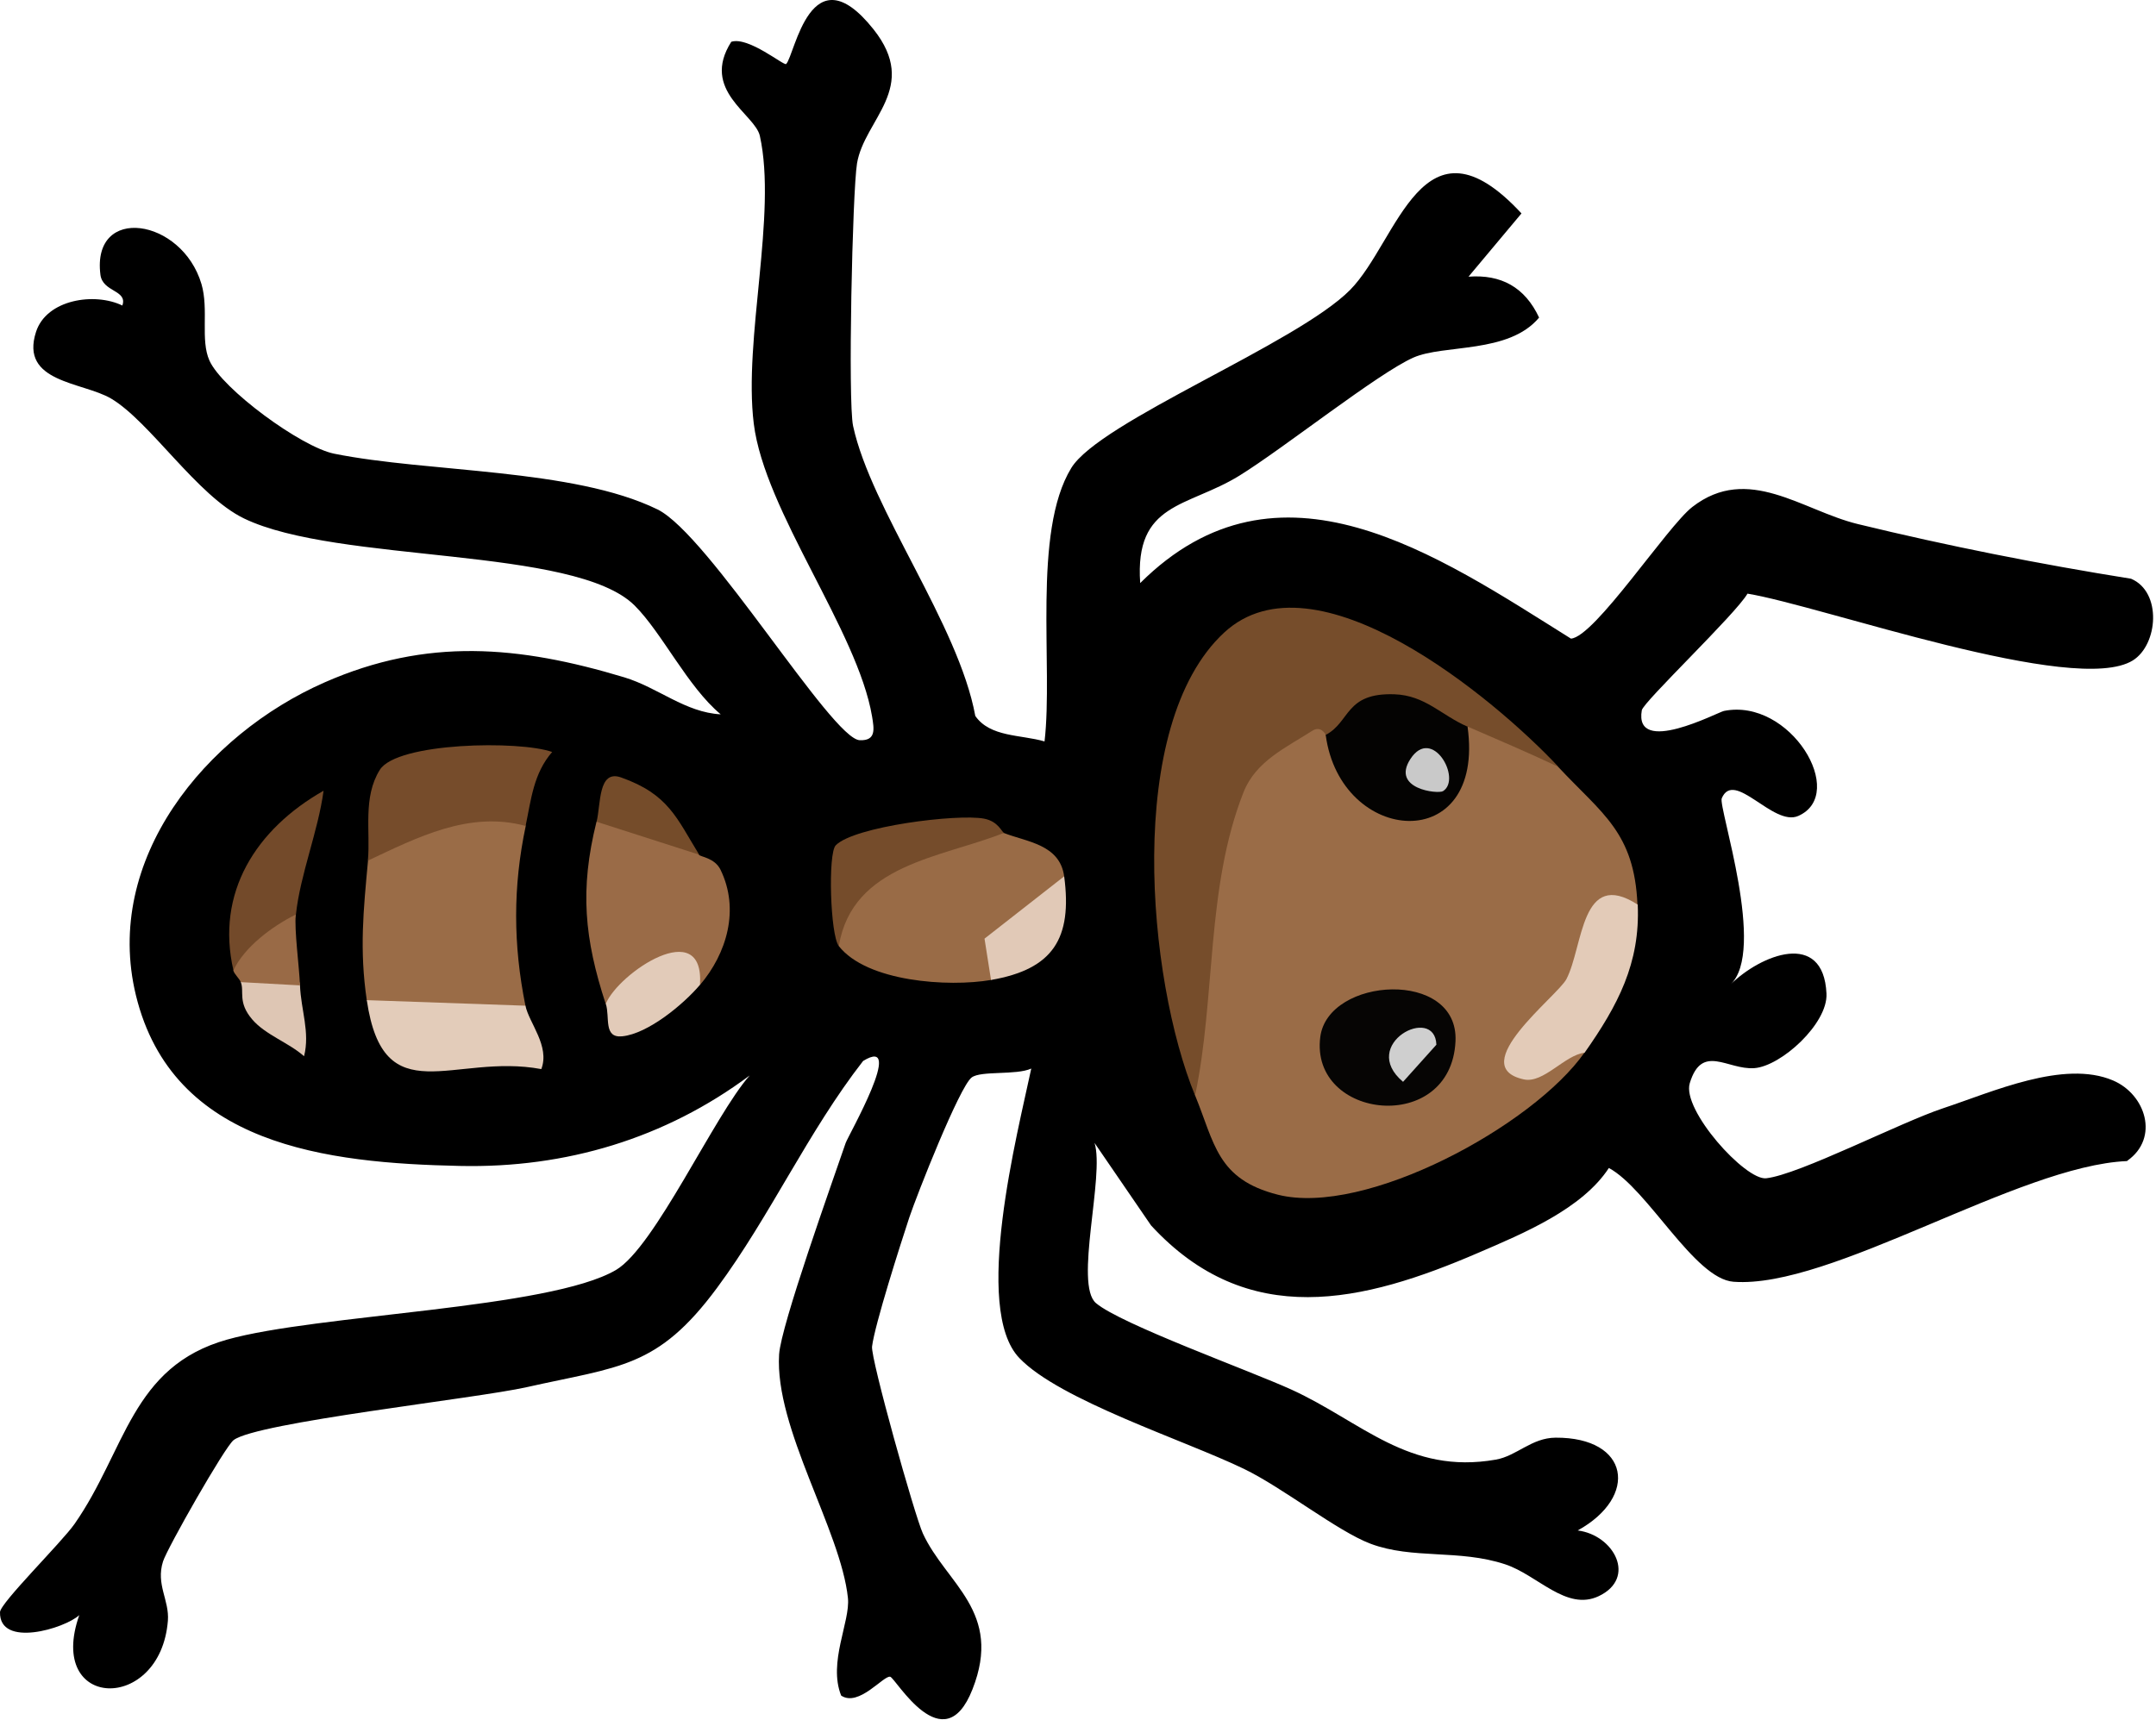
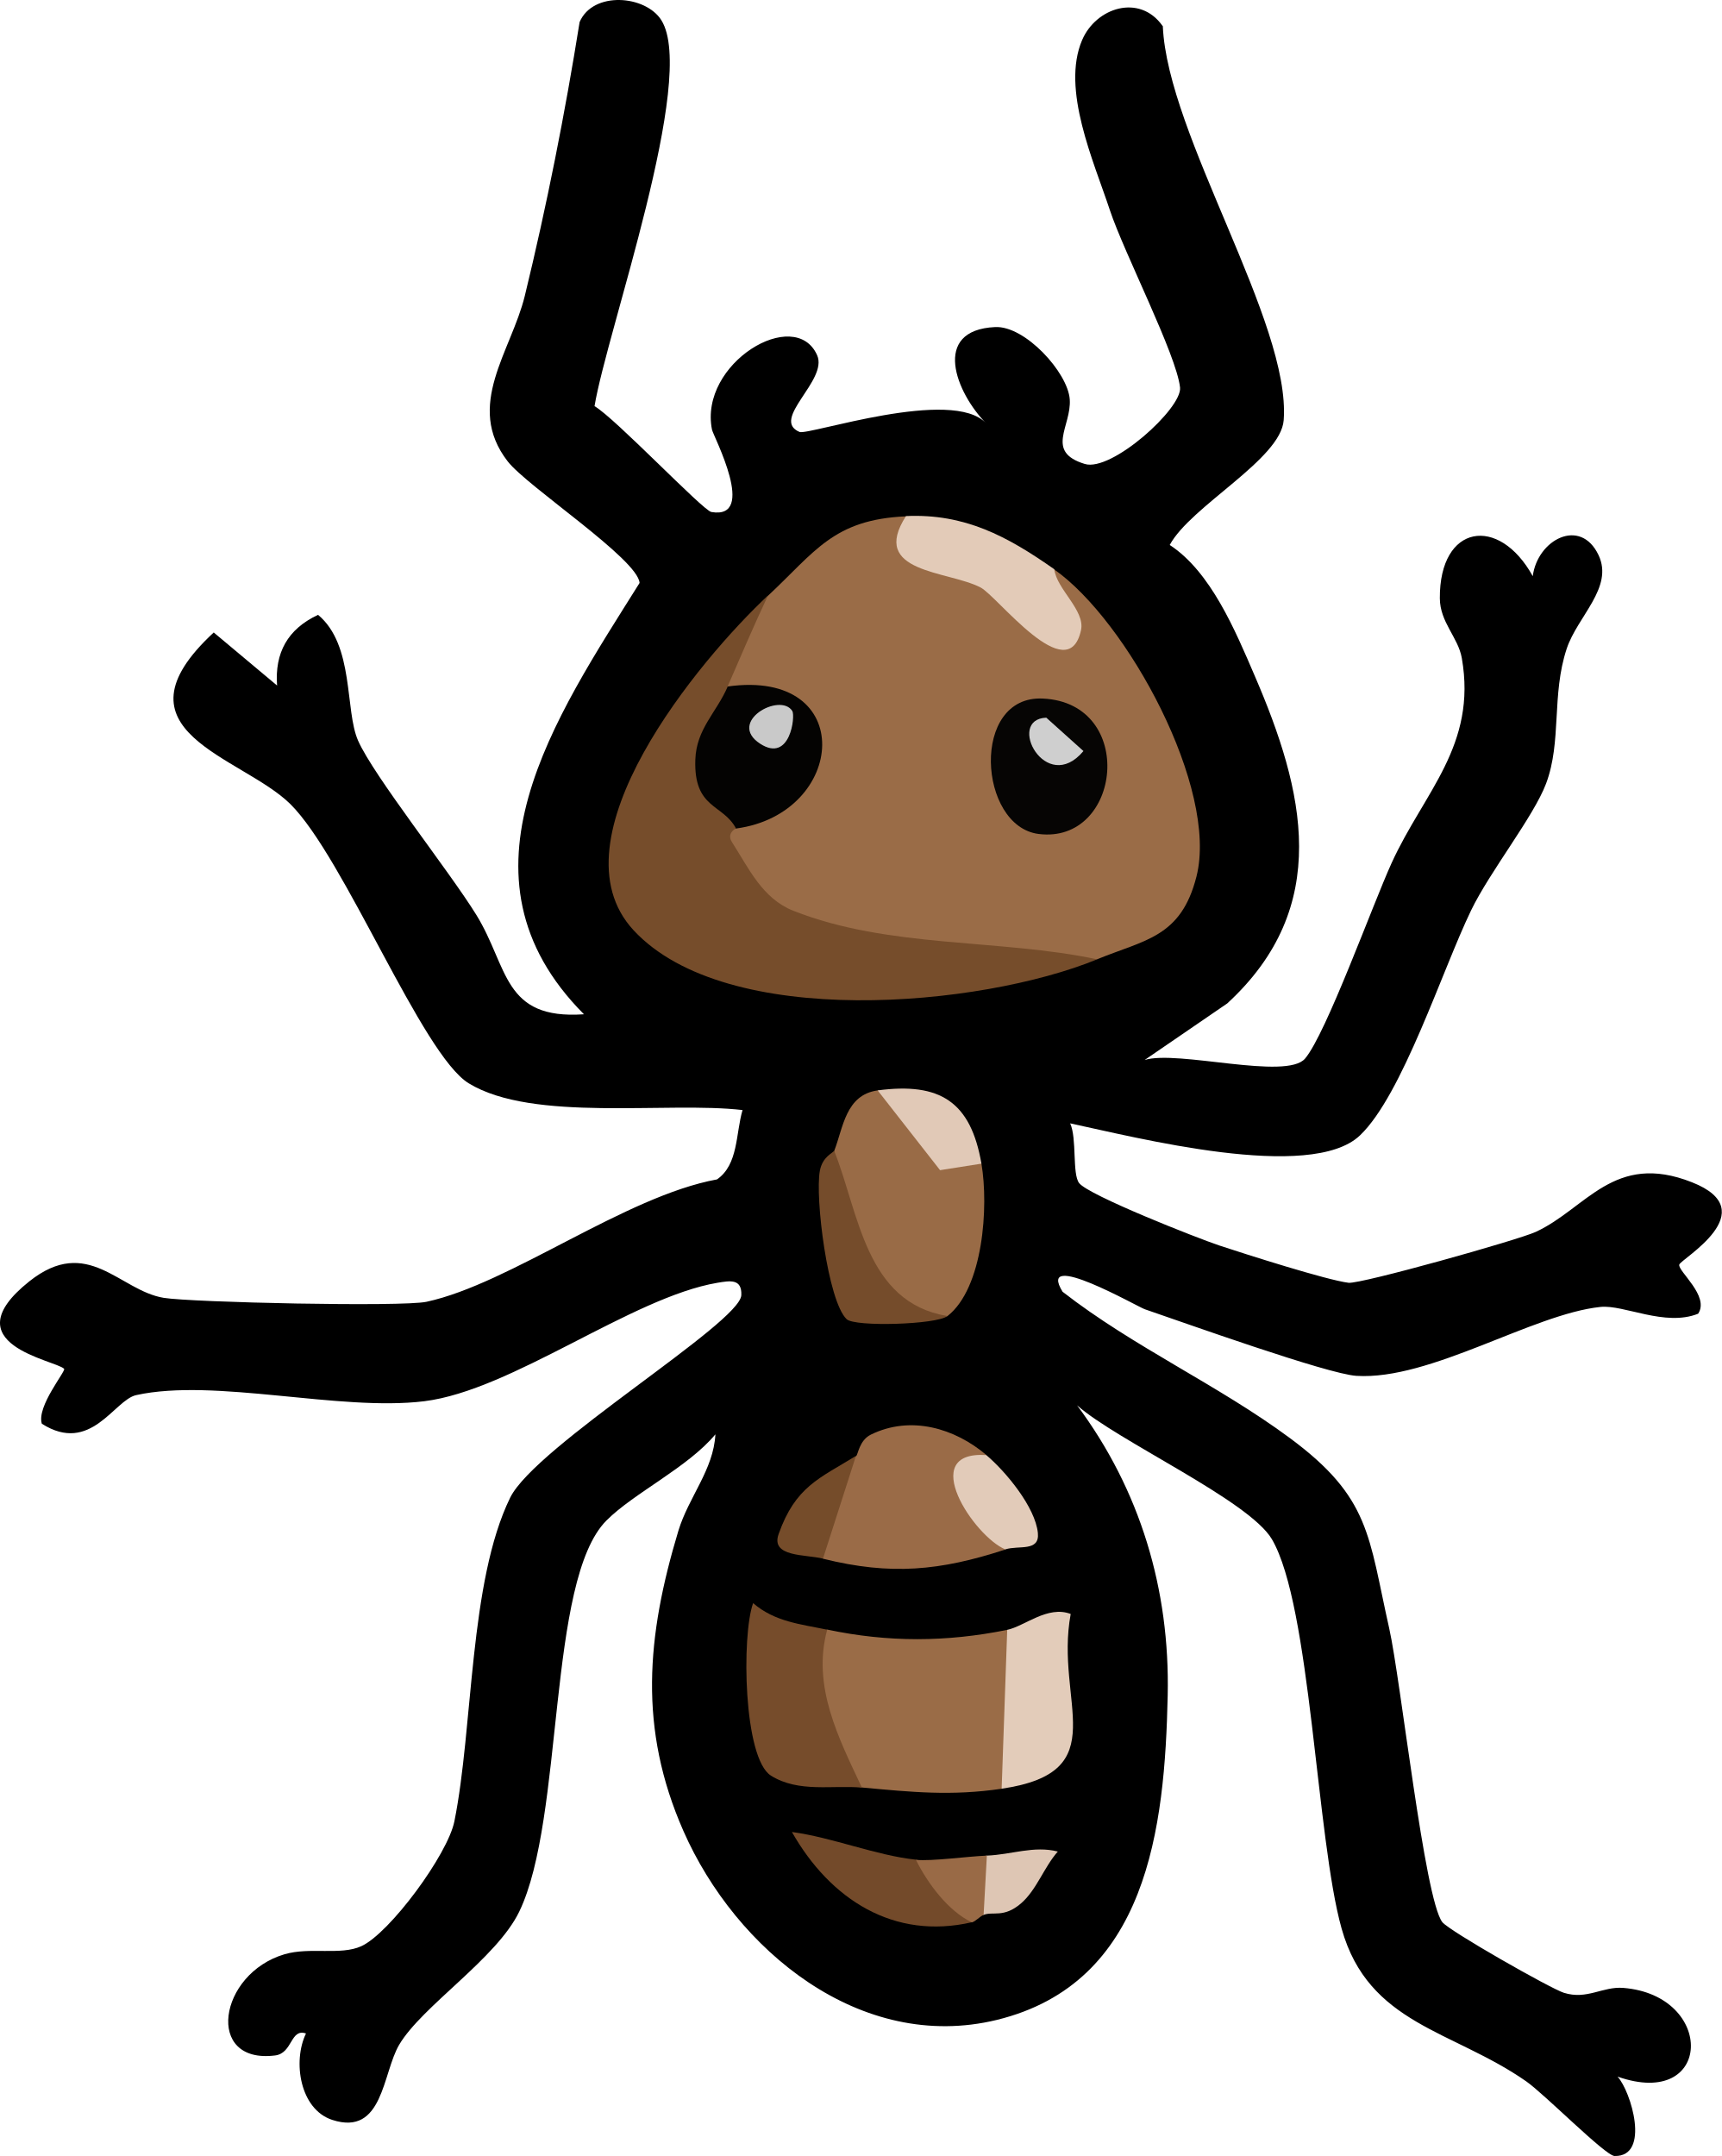
- <svg xmlns="http://www.w3.org/2000/svg" width="100%" height="100%" viewBox="0 0 663 529" version="1.1" xml:space="preserve" style="fill-rule:evenodd;clip-rule:evenodd;stroke-linejoin:round;stroke-miterlimit:2;">
-   <clipPath id="_clip1">
-     <polygon points="662.11,0 662.11,528.839 0,528.839 0,0 662.11,0 " />
-   </clipPath>
-   <g clip-path="url(#_clip1)">
-     <path id="path6" d="M654.086,357.146c-33.5,1.417 -91,39.375 -121,37.125c-12.042,-0.875 -26.375,-28.541 -38.334,-35c-8.25,12.625 -26.291,20.125 -40.041,26.042c-35.5,15.333 -71,23.958 -100.75,-8.375l-17.375,-25.375c3.166,10.042 -6.334,43.583 0.458,49.292c7.708,6.5 47.083,20.666 60.083,26.583c21.625,9.875 36.042,26.25 62.875,21.541c6.417,-1.125 10.959,-6.708 18.375,-6.75c22.75,-0.125 25.625,18.125 6.792,28.542c11.167,1.417 18.25,14.625 6.458,20.208c-9.958,4.709 -18.791,-6.5 -28.75,-9.791c-14.208,-4.709 -28.458,-1.459 -41.416,-6.334c-10.167,-3.833 -26.959,-17.25 -38.959,-23.041c-18.375,-8.875 -56.625,-21.084 -69.041,-34.084c-14.5,-15.124 -0.542,-69.166 3.666,-89.041c-4.625,2.125 -15.5,0.583 -18.333,2.75c-3.75,2.875 -16.833,36.083 -19.167,43.042c-2.708,8.208 -10.625,32.958 -11.458,39.708c-0.458,3.666 13.125,52.083 15.625,57.5c7.167,15.541 24.708,24 15.25,47.958c-8.875,22.583 -23.625,-3.5 -25.292,-3.875c-2,-0.5 -9.666,9.417 -15.083,5.792c-4.083,-10.209 2.833,-22.75 2.083,-30c-2.166,-20.834 -22.583,-52.25 -21.166,-74.958c0.583,-8.959 16.291,-52.792 20.458,-65c0.708,-2.125 18.667,-33.417 5.375,-25.25c-16.917,21.708 -28.625,47.791 -44.917,69.791c-18.333,24.792 -30,24.125 -58.5,30.542c-15.791,3.541 -83.041,10.833 -90.166,16.291c-2.709,2.084 -20.459,33.334 -21.709,37.334c-2.25,7.125 2,11.875 1.5,18.25c-2.291,28.416 -37.541,27.541 -27.25,-1.75c-4.458,4.125 -24.625,10.208 -24.375,-0.917c0.042,-2.792 18.959,-21.458 22.917,-27.125c15.792,-22.625 17.417,-48.417 46.917,-56.708c27.708,-7.792 99.166,-9.417 119.583,-21.417c11.958,-7.041 30.25,-47.583 41.125,-59.833c-26,19.375 -56.542,28.542 -89.083,27.833c-40.834,-0.875 -88.375,-6.208 -99.667,-52.5c-10.167,-41.833 21.458,-80.166 58.042,-96.25c31.458,-13.833 59.666,-11.333 92.166,-1.541c10.417,3.166 18.709,10.791 29.625,11.375c-10.166,-8.459 -18.041,-25.084 -26.458,-33.459c-18.375,-18.333 -91.333,-12.875 -120.125,-26.791c-14.417,-6.959 -28.917,-29.792 -40.875,-36.875c-8.75,-5.167 -28.167,-4.875 -23.083,-20.542c3.25,-10 18.041,-12.208 26.541,-8.083c1.667,-4.834 -6.083,-4.042 -6.75,-9.5c-2.708,-21.625 25.084,-17.417 31.084,2.916c2.291,7.834 -0.417,17.167 2.458,23.542c3.917,8.708 28.167,26.583 38.375,28.625c28.917,5.833 73.458,4.458 99.375,17.125c15.833,7.75 53.625,70.667 62.208,71c5.125,0.208 4.417,-3.5 3.792,-7.333c-4.458,-26.334 -33.042,-63.084 -36.375,-90.042c-3.208,-26.042 7.208,-64.333 1.875,-88.5c-1.5,-6.75 -18.333,-13.958 -8.792,-28.958c5.292,-1.709 16.25,7.5 16.875,6.833c2.709,-2.708 7.5,-34.958 26.834,-10.708c14.333,18 -2.792,27.666 -5.042,41.291c-1.417,8.667 -2.833,73.209 -1.208,80.75c5.541,25.667 32.416,61 37.583,89.209c4.583,6.583 14.042,5.708 21.292,7.833c2.708,-23.125 -3.834,-64.375 8.208,-84.083c8.75,-14.375 69.375,-38.209 85.792,-54.834c14.75,-15 22.208,-56.375 52.666,-23.5l-16.291,19.459c10,-0.75 17.333,3.208 21.708,12.583c-9.333,11.208 -29.292,8.167 -38.625,12.292c-10.875,4.791 -40.042,28 -53.542,36.333c-16,9.875 -32.25,8.042 -30.5,33.042c42.584,-42.375 91.209,-8.75 132.459,17.083c7.291,-0.458 29.625,-34.542 37.333,-40.5c17.125,-13.292 33.792,1.083 50.833,5.25c27.75,6.75 55.917,12.333 84.084,16.833c9.583,4.084 8.291,20.292 0.541,25.125c-17.75,11.042 -95.625,-16.791 -118.5,-20.541c-3.583,6.25 -32.041,33.291 -32.5,35.875c-2.458,14.25 23.334,0.625 25.25,0.208c20.417,-4.125 38.167,25.542 22.875,32.292c-7.708,3.416 -19.708,-14.459 -23.541,-5.417c-1.125,2.667 13.916,47.125 2.583,57.375c9.375,-9.292 28.708,-17.042 29.625,2.708c0.458,9.209 -13.958,22.334 -22.208,22.917c-8.25,0.583 -16.084,-7.708 -19.834,4.625c-2.5,8.208 17.084,29.958 23.5,29.25c10.125,-1.125 41.25,-17.167 54.417,-21.542c15.125,-5 37.125,-15 52.25,-8.541c10.042,4.291 14.292,17.666 4.417,24.666l-0.125,0.125Z" style="fill-rule:nonzero;" />
-     <path id="path8" d="M503.586,278.271c-9.334,2.5 -14.917,11.125 -16.792,25.917c-21.667,22.708 -23.417,27.75 -5.25,15.167l5.708,4.416c-15.791,22.5 -67.416,50.542 -94.333,43.709c-18.708,-4.75 -19.375,-15.834 -25.417,-30.542c-2.75,-28 -3.041,-82.667 15.209,-104.667c6,-7.25 26.625,-20.833 24.958,-6.208l6.417,2c5.333,22.5 32.958,26.833 31.583,-0.333l5.583,-4.209c9.334,-0.916 18.667,3.209 27.959,12.417c13.458,14.417 23.375,20.042 24.333,42.333l0.042,0Z" style="fill:#9a6c47;fill-rule:nonzero;" />
-     <path id="path10" d="M451.294,223.521l-7.5,2.834c-14.25,-11 -20.667,-7.459 -32.208,1.958l-3.875,-2.25c-0,-0 -1.417,-3.042 -4.209,-1.25c-8.041,5.167 -17.291,9.292 -21.083,18.833c-11.625,29.417 -8.542,63.25 -14.917,93.334c-14.666,-35.75 -21.833,-113.834 8.917,-142.375c27.917,-25.875 83.208,20.291 102.833,41.291c-9.25,-4.375 -18.583,-8.333 -27.958,-12.416l-0,0.041Z" style="fill:#764d2b;fill-rule:nonzero;" />
-     <path id="path12" d="M161.586,309.355c-0.375,2.291 -1.167,5.75 -2.792,5.916c-11.333,1.125 -41.083,1.542 -46,-7.583c-2.292,-15.542 -1.042,-27.583 0.375,-42.958c2.708,-14.292 43.5,-26.375 48.5,-10.667c-3.958,18.708 -3.875,36.583 -0.083,55.333l-0,-0.041Z" style="fill:#9a6c47;fill-rule:nonzero;" />
-     <path id="path14" d="M327.252,269.563c-2.125,9.042 -8,16.167 -17.625,21.417c0.625,5.25 0.917,8.208 -4.875,10.458c-13.125,2.25 -38.208,0.583 -46.833,-10.458c-4.875,-27.792 29.375,-37.625 50.792,-34.75c7,2.75 17.208,3.458 18.541,13.375l0,-0.042Z" style="fill:#996b46;fill-rule:nonzero;" />
-     <path id="path16" d="M215.252,302.938c-8,-8.333 -15.083,-1.333 -22.333,6.25l-6.667,-0.417c-6.541,-20.041 -8,-35.125 -2.833,-55.958c7.708,-10.25 23.917,2.792 31.542,10.125c0.375,0.625 4.791,0.917 6.583,4.542c6,12.25 1.958,25.791 -6.292,35.5l0,-0.042Z" style="fill:#9a6b47;fill-rule:nonzero;" />
-     <path id="path18" d="M161.627,254.063c-17.375,-4.75 -33.416,3.583 -48.5,10.667c0.834,-9.084 -1.625,-19.417 3.667,-27.917c5.292,-8.5 43.083,-9.083 53,-5.5c-5.75,6.625 -6.458,14.625 -8.167,22.75Z" style="fill:#764c2b;fill-rule:nonzero;" />
-     <path id="path20" d="M487.294,323.813c-6.125,0.708 -12.625,9.542 -18.708,8.208c-18.292,-4 10.5,-25.708 13.125,-30.875c5.208,-10.041 4.375,-34.208 21.916,-22.875c0.792,18.042 -6.125,31 -16.333,45.542Z" style="fill:#e3cbb8;fill-rule:nonzero;" />
-     <path id="path22" d="M161.586,309.355c1.083,5.291 7.583,12.416 4.875,19.5c-27.084,-5.042 -48.5,13.958 -53.667,-21.209l48.792,1.709Z" style="fill:#e3ccba;fill-rule:nonzero;" />
-     <path id="path24" d="M91.002,281.313c-1.875,8.833 -9.666,17.542 -19.208,17.208c-5.542,-23.958 6.958,-43.5 27.708,-55.291c-1.666,12.458 -7.208,25.833 -8.5,38.083Z" style="fill:#734a2a;fill-rule:nonzero;" />
-     <path id="path26" d="M257.919,290.938c-2.583,-3.292 -3.375,-28.417 -0.917,-30.917c5.625,-5.791 37.375,-9.75 45.584,-8.208c4.416,0.833 5.416,4.083 6.166,4.375c-19.208,7.667 -46.583,9.583 -50.791,34.75l-0.042,-0Z" style="fill:#754c2b;fill-rule:nonzero;" />
-     <path id="path28" d="M215.252,302.938c-5.125,6.042 -16,15.042 -23.916,15.833c-5.875,0.584 -3.709,-5.916 -5.042,-10c3.875,-9.5 30.375,-27.291 28.958,-5.833Z" style="fill:#e2cbb9;fill-rule:nonzero;" />
-     <path id="path30" d="M304.752,301.438l-2,-12.708l24.5,-19.167c2.542,19.167 -3.458,28.583 -22.5,31.875Z" style="fill:#e1c9b7;fill-rule:nonzero;" />
-     <path id="path32" d="M183.461,252.771c1.333,-5.375 0.416,-16.166 7.541,-13.625c14.584,5.167 17.084,12.5 24,23.75l-31.541,-10.125Z" style="fill:#754c2a;fill-rule:nonzero;" />
-     <path id="path34" d="M92.252,303.105c0.292,7.583 3.125,14.416 1.25,21.791c-4.75,-4.208 -11.833,-6.541 -15.916,-11.291c-4.584,-5.334 -2.375,-8.625 -3.542,-11.5c1.042,-8.917 17.292,-7.584 18.208,1Z" style="fill:#dec6b4;fill-rule:nonzero;" />
-     <path id="path36" d="M92.252,303.105l-18.208,-1c-0.5,-1.209 -2,-2.459 -2.292,-3.584c3.417,-7.25 11.917,-13.583 19.209,-17.208c-0.5,4.708 1.041,15.75 1.291,21.792Z" style="fill:#996a46;fill-rule:nonzero;" />
-     <path id="path38" d="M407.669,226.063c7.625,-4 5.958,-13.042 21.167,-12.5c9.458,0.333 14.375,6.458 22.458,9.958c5.583,39.959 -39.083,36.542 -43.625,2.542Z" style="fill:#040302;fill-rule:nonzero;" />
-     <path id="path40" d="M447.586,320.313c-1.375,28.917 -44.834,24.167 -41.584,-1.333c2.375,-18.542 42.667,-20.959 41.584,1.333Z" style="fill:#060504;fill-rule:nonzero;" />
-     <path id="path42" d="M443.752,243.355c-1.541,0.958 -16.041,-0.625 -10.041,-9.875c6.708,-10.334 15.916,6.166 10.041,9.875Z" style="fill:#c9c9c9;fill-rule:nonzero;" />
-     <path id="path44" d="M441.711,321.355l-10.25,11.416c-13.792,-11.583 9.791,-23.916 10.25,-11.416Z" style="fill:#cfcfcf;fill-rule:nonzero;" />
-   </g>
+ <svg xmlns="http://www.w3.org/2000/svg" id="Layer_1" version="1.1" viewBox="0 0 126.921 158.906" width="126.921" height="158.906">
+   <defs id="defs4">
+     <style id="style2">
+       .st0 {
+         fill: #e3ccba;
+       }
+ 
+       .st1 {
+         fill: #764c2b;
+       }
+ 
+       .st2 {
+         fill: #e1c9b7;
+       }
+ 
+       .st3 {
+         fill: #754c2a;
+       }
+ 
+       .st4 {
+         fill: #c9c9c9;
+       }
+ 
+       .st5 {
+         fill: #e3cbb8;
+       }
+ 
+       .st6 {
+         fill: #060504;
+       }
+ 
+       .st7 {
+         fill: #734a2a;
+       }
+ 
+       .st8 {
+         fill: #996b46;
+       }
+ 
+       .st9 {
+         fill: #9a6c47;
+       }
+ 
+       .st10 {
+         fill: #dec6b4;
+       }
+ 
+       .st11 {
+         fill: #996a46;
+       }
+ 
+       .st12 {
+         fill: #754c2b;
+       }
+ 
+       .st13 {
+         fill: #cfcfcf;
+       }
+ 
+       .st14 {
+         fill: #040302;
+       }
+ 
+       .st15 {
+         fill: #9a6b47;
+       }
+ 
+       .st16 {
+         fill: #e2cbb9;
+       }
+ 
+       .st17 {
+         fill: #764d2b;
+       }
+     </style>
+   </defs>
+   <path d="m 85.715,1.926 c 0.34,8.04 9.45,21.84 8.91,29.04 -0.21,2.89 -6.85,6.33 -8.4,9.2 3.03,1.98 4.83,6.31 6.25,9.61 3.68,8.52 5.75,17.04 -2.01,24.18 l -6.09,4.17 c 2.41,-0.76 10.46,1.52 11.83,-0.11 1.56,-1.85 4.96,-11.3 6.38,-14.42 2.37,-5.19 6.3,-8.65 5.17,-15.09 -0.27,-1.54 -1.61,-2.63 -1.62,-4.41 -0.03,-5.46 4.35,-6.15 6.85,-1.63 0.34,-2.68 3.51,-4.38 4.85,-1.55 1.13,2.39 -1.56,4.51 -2.35,6.9 -1.13,3.41 -0.35,6.83 -1.52,9.94 -0.92,2.44 -4.14,6.47 -5.53,9.35 -2.13,4.41 -5.06,13.59 -8.18,16.57 -3.63,3.48 -16.6,0.13 -21.37,-0.88 0.51,1.11 0.14,3.72 0.66,4.4 0.69,0.9 8.66,4.04 10.33,4.6 1.97,0.65 7.91,2.55 9.53,2.75 0.88,0.11 12.5,-3.15 13.8,-3.75 3.73,-1.72 5.76,-5.93 11.51,-3.66 5.42,2.13 -0.84,5.67 -0.93,6.07 -0.12,0.48 2.26,2.32 1.39,3.62 -2.45,0.98 -5.46,-0.68 -7.2,-0.5 -5,0.52 -12.54,5.42 -17.99,5.08 -2.15,-0.14 -12.67,-3.91 -15.6,-4.91 -0.51,-0.17 -8.02,-4.48 -6.06,-1.29 5.21,4.06 11.47,6.87 16.75,10.78 5.95,4.4 5.79,7.2 7.33,14.04 0.85,3.79 2.6,19.93 3.91,21.64 0.5,0.65 8,4.91 8.96,5.21 1.71,0.54 2.85,-0.48 4.38,-0.36 6.82,0.55 6.61,9.01 -0.42,6.54 0.99,1.07 2.45,5.91 -0.22,5.85 -0.67,-0.01 -5.15,-4.55 -6.51,-5.5 -5.43,-3.79 -11.62,-4.18 -13.61,-11.26 -1.87,-6.65 -2.26,-23.8 -5.14,-28.7 -1.69,-2.87 -11.42,-7.26 -14.36,-9.87 4.65,6.24 6.85,13.57 6.68,21.38 -0.21,9.8 -1.49,21.21 -12.6,23.92 -10.04,2.44 -19.24,-5.15 -23.1,-13.93 -3.32,-7.55 -2.72,-14.32 -0.37,-22.12 0.76,-2.5 2.59,-4.49 2.73,-7.11 -2.03,2.44 -6.02,4.33 -8.03,6.35 -4.4,4.41 -3.09,21.92 -6.43,28.83 -1.67,3.46 -7.15,6.94 -8.85,9.81 -1.24,2.1 -1.17,6.76 -4.93,5.54 -2.4,-0.78 -2.93,-4.33 -1.94,-6.37 -1.16,-0.4 -0.97,1.46 -2.28,1.62 -5.19,0.65 -4.18,-6.02 0.7,-7.46 1.88,-0.55 4.12,0.1 5.65,-0.59 2.09,-0.94 6.38,-6.76 6.87,-9.21 1.4,-6.94 1.07,-17.63 4.11,-23.85 1.86,-3.8 16.96,-12.87 17.04,-14.93 0.05,-1.23 -0.84,-1.06 -1.76,-0.91 -6.32,1.07 -15.14,7.93 -21.61,8.73 -6.25,0.77 -15.44,-1.73 -21.24,-0.45 -1.62,0.36 -3.35,4.4 -6.95,2.11 -0.41,-1.27 1.8,-3.9 1.64,-4.05 -0.65,-0.65 -8.39,-1.8 -2.57,-6.44 4.32,-3.44 6.64,0.67 9.91,1.21 2.08,0.34 17.57,0.68 19.38,0.29 6.16,-1.33 14.64,-7.78 21.41,-9.02 1.58,-1.1 1.37,-3.37 1.88,-5.11 -5.55,-0.65 -15.45,0.92 -20.18,-1.97 -3.45,-2.1 -9.17,-16.65 -13.16,-20.59 -3.6,-3.54 -13.53,-5.33 -5.64,-12.64 l 4.67,3.91 c -0.18,-2.4 0.77,-4.16 3.02,-5.21 2.69,2.24 1.96,7.03 2.95,9.27 1.15,2.61 6.72,9.61 8.72,12.85 2.37,3.84 1.93,7.74 7.93,7.32 -10.17,-10.22 -2.1,-21.89 4.1,-31.79 -0.11,-1.75 -8.29,-7.11 -9.72,-8.96 -3.19,-4.11 0.26,-8.11 1.26,-12.2 1.62,-6.66 2.96,-13.42 4.04,-20.18 0.98,-2.3 4.87,-1.99 6.03,-0.13 2.65,4.26 -4.03,22.95 -4.93,28.44 1.5,0.86 7.99,7.69 8.61,7.8 3.42,0.59 0.15,-5.6 0.05,-6.06 -0.99,-4.9 6.13,-9.16 7.75,-5.49 0.82,1.85 -3.47,4.73 -1.3,5.65 0.64,0.27 11.31,-3.34 13.77,-0.62 -2.23,-2.25 -4.09,-6.89 0.65,-7.11 2.21,-0.11 5.36,3.35 5.5,5.33 0.14,1.98 -1.85,3.86 1.11,4.76 1.97,0.6 7.19,-4.1 7.02,-5.64 -0.27,-2.43 -4.12,-9.9 -5.17,-13.06 -1.2,-3.63 -3.6,-8.91 -2.05,-12.54 1.03,-2.41 4.24,-3.43 5.92,-1.06 z" id="path6" />
+   <path class="st9" d="m 66.785,38.046 c 0.6,2.24 2.67,3.58 6.22,4.03 5.45,5.2 6.66,5.62 3.64,1.26 l 1.06,-1.37 c 5.4,3.79 12.13,16.18 10.49,22.64 -1.14,4.49 -3.8,4.65 -7.33,6.1 -6.72,0.66 -19.84,0.73 -25.12,-3.65 -1.74,-1.44 -5,-6.39 -1.49,-5.99 l 0.48,-1.54 c 5.4,-1.28 6.44,-7.91 -0.08,-7.58 l -1.01,-1.34 c -0.22,-2.24 0.77,-4.48 2.98,-6.71 3.46,-3.23 4.81,-5.61 10.16,-5.84 z" id="path8" />
+   <path class="st17" d="m 53.645,50.596 0.68,1.8 c -2.64,3.42 -1.79,4.96 0.47,7.73 l -0.54,0.93 c 0,0 -0.73,0.34 -0.3,1.01 1.24,1.93 2.23,4.15 4.52,5.06 7.06,2.79 15.18,2.05 22.4,3.58 -8.58,3.52 -27.32,5.24 -34.17,-2.14 -6.21,-6.7 4.87,-19.97 9.91,-24.68 -1.05,2.22 -2,4.46 -2.98,6.71 z" id="path10" />
+   <path class="st9" d="m 74.245,120.126 c 0.55,0.09 1.38,0.28 1.42,0.67 0.27,2.72 0.37,9.86 -1.82,11.04 -3.73,0.55 -6.62,0.25 -10.31,-0.09 -3.43,-0.65 -6.33,-10.44 -2.56,-11.64 4.49,0.95 8.78,0.93 13.28,0.02 z" id="path12" />
+   <path class="st8" d="m 64.695,80.366 c 2.17,0.51 3.88,1.92 5.14,4.23 1.26,-0.15 1.97,-0.22 2.51,1.17 0.54,3.15 0.14,9.17 -2.51,11.24 -6.67,1.17 -9.03,-7.05 -8.34,-12.19 0.66,-1.68 0.83,-4.13 3.21,-4.45 z" id="path14" />
+   <path class="st15" d="m 72.705,107.246 c -2,1.92 -0.32,3.62 1.5,5.36 l -0.1,1.6 c -4.81,1.57 -8.43,1.92 -13.43,0.68 -2.46,-1.85 0.67,-5.74 2.43,-7.57 0.15,-0.09 0.22,-1.15 1.09,-1.58 2.94,-1.44 6.19,-0.47 8.52,1.51 z" id="path16" />
+   <path class="st1" d="m 60.975,120.116 c -1.14,4.17 0.86,8.02 2.56,11.64 -2.18,-0.2 -4.66,0.39 -6.7,-0.88 -2.04,-1.27 -2.18,-10.34 -1.32,-12.72 1.59,1.38 3.51,1.55 5.46,1.96 z" id="path18" />
+   <path class="st5" d="m 77.715,41.956 c 0.17,1.47 2.29,3.03 1.97,4.49 -0.96,4.39 -6.17,-2.52 -7.41,-3.15 -2.41,-1.25 -8.21,-1.05 -5.49,-5.26 4.33,-0.19 7.44,1.47 10.93,3.92 z" id="path20" />
+   <path class="st0" d="m 74.245,120.126 c 1.27,-0.26 2.98,-1.82 4.68,-1.17 -1.21,6.5 3.35,11.64 -5.09,12.88 z" id="path22" />
+   <path class="st7" d="m 67.515,137.066 c 2.12,0.45 4.21,2.32 4.13,4.61 -5.75,1.33 -10.44,-1.67 -13.27,-6.65 2.99,0.4 6.2,1.73 9.14,2.04 z" id="path24" />
+   <path class="st12" d="m 69.825,97.006 c -0.79,0.62 -6.82,0.81 -7.42,0.22 -1.39,-1.35 -2.34,-8.97 -1.97,-10.94 0.2,-1.06 0.98,-1.3 1.05,-1.48 1.84,4.61 2.3,11.18 8.34,12.19 z" id="path26" />
+   <path class="st16" d="m 72.705,107.246 c 1.45,1.23 3.61,3.84 3.8,5.74 0.14,1.41 -1.42,0.89 -2.4,1.21 -2.28,-0.93 -6.55,-7.29 -1.4,-6.95 z" id="path28" />
+   <path class="st2" d="m 72.345,85.766 -3.05,0.48 -4.6,-5.88 c 4.6,-0.61 6.86,0.83 7.65,5.4 z" id="path30" />
+   <path class="st3" d="m 60.665,114.876 c -1.29,-0.32 -3.88,-0.1 -3.27,-1.81 1.24,-3.5 3,-4.1 5.7,-5.76 z" id="path32" />
+   <path class="st10" d="m 72.745,136.766 c 1.82,-0.07 3.46,-0.75 5.23,-0.3 -1.01,1.14 -1.57,2.84 -2.71,3.82 -1.28,1.1 -2.07,0.57 -2.76,0.85 -2.14,-0.25 -1.82,-4.15 0.24,-4.37 z" id="path34" />
+   <path class="st11" d="m 72.745,136.766 -0.24,4.37 c -0.29,0.12 -0.59,0.48 -0.86,0.55 -1.74,-0.82 -3.26,-2.86 -4.13,-4.61 1.13,0.12 3.78,-0.25 5.23,-0.31 z" id="path36" />
+   <path class="st14" d="m 54.255,61.066 c -0.96,-1.83 -3.13,-1.43 -3,-5.08 0.08,-2.27 1.55,-3.45 2.39,-5.39 9.59,-1.34 8.77,9.38 0.61,10.47 z" id="path38" />
+   <path class="st6" d="m 76.875,51.486 c 6.94,0.33 5.8,10.76 -0.32,9.98 -4.45,-0.57 -5.03,-10.24 0.32,-9.98 z" id="path40" />
+   <path class="st4" d="m 58.405,52.406 c 0.23,0.37 -0.15,3.85 -2.37,2.41 -2.48,-1.61 1.48,-3.82 2.37,-2.41 z" id="path42" />
+   <path class="st13" d="m 77.125,52.896 2.74,2.46 c -2.78,3.31 -5.74,-2.35 -2.74,-2.46 z" id="path44" />
</svg>
